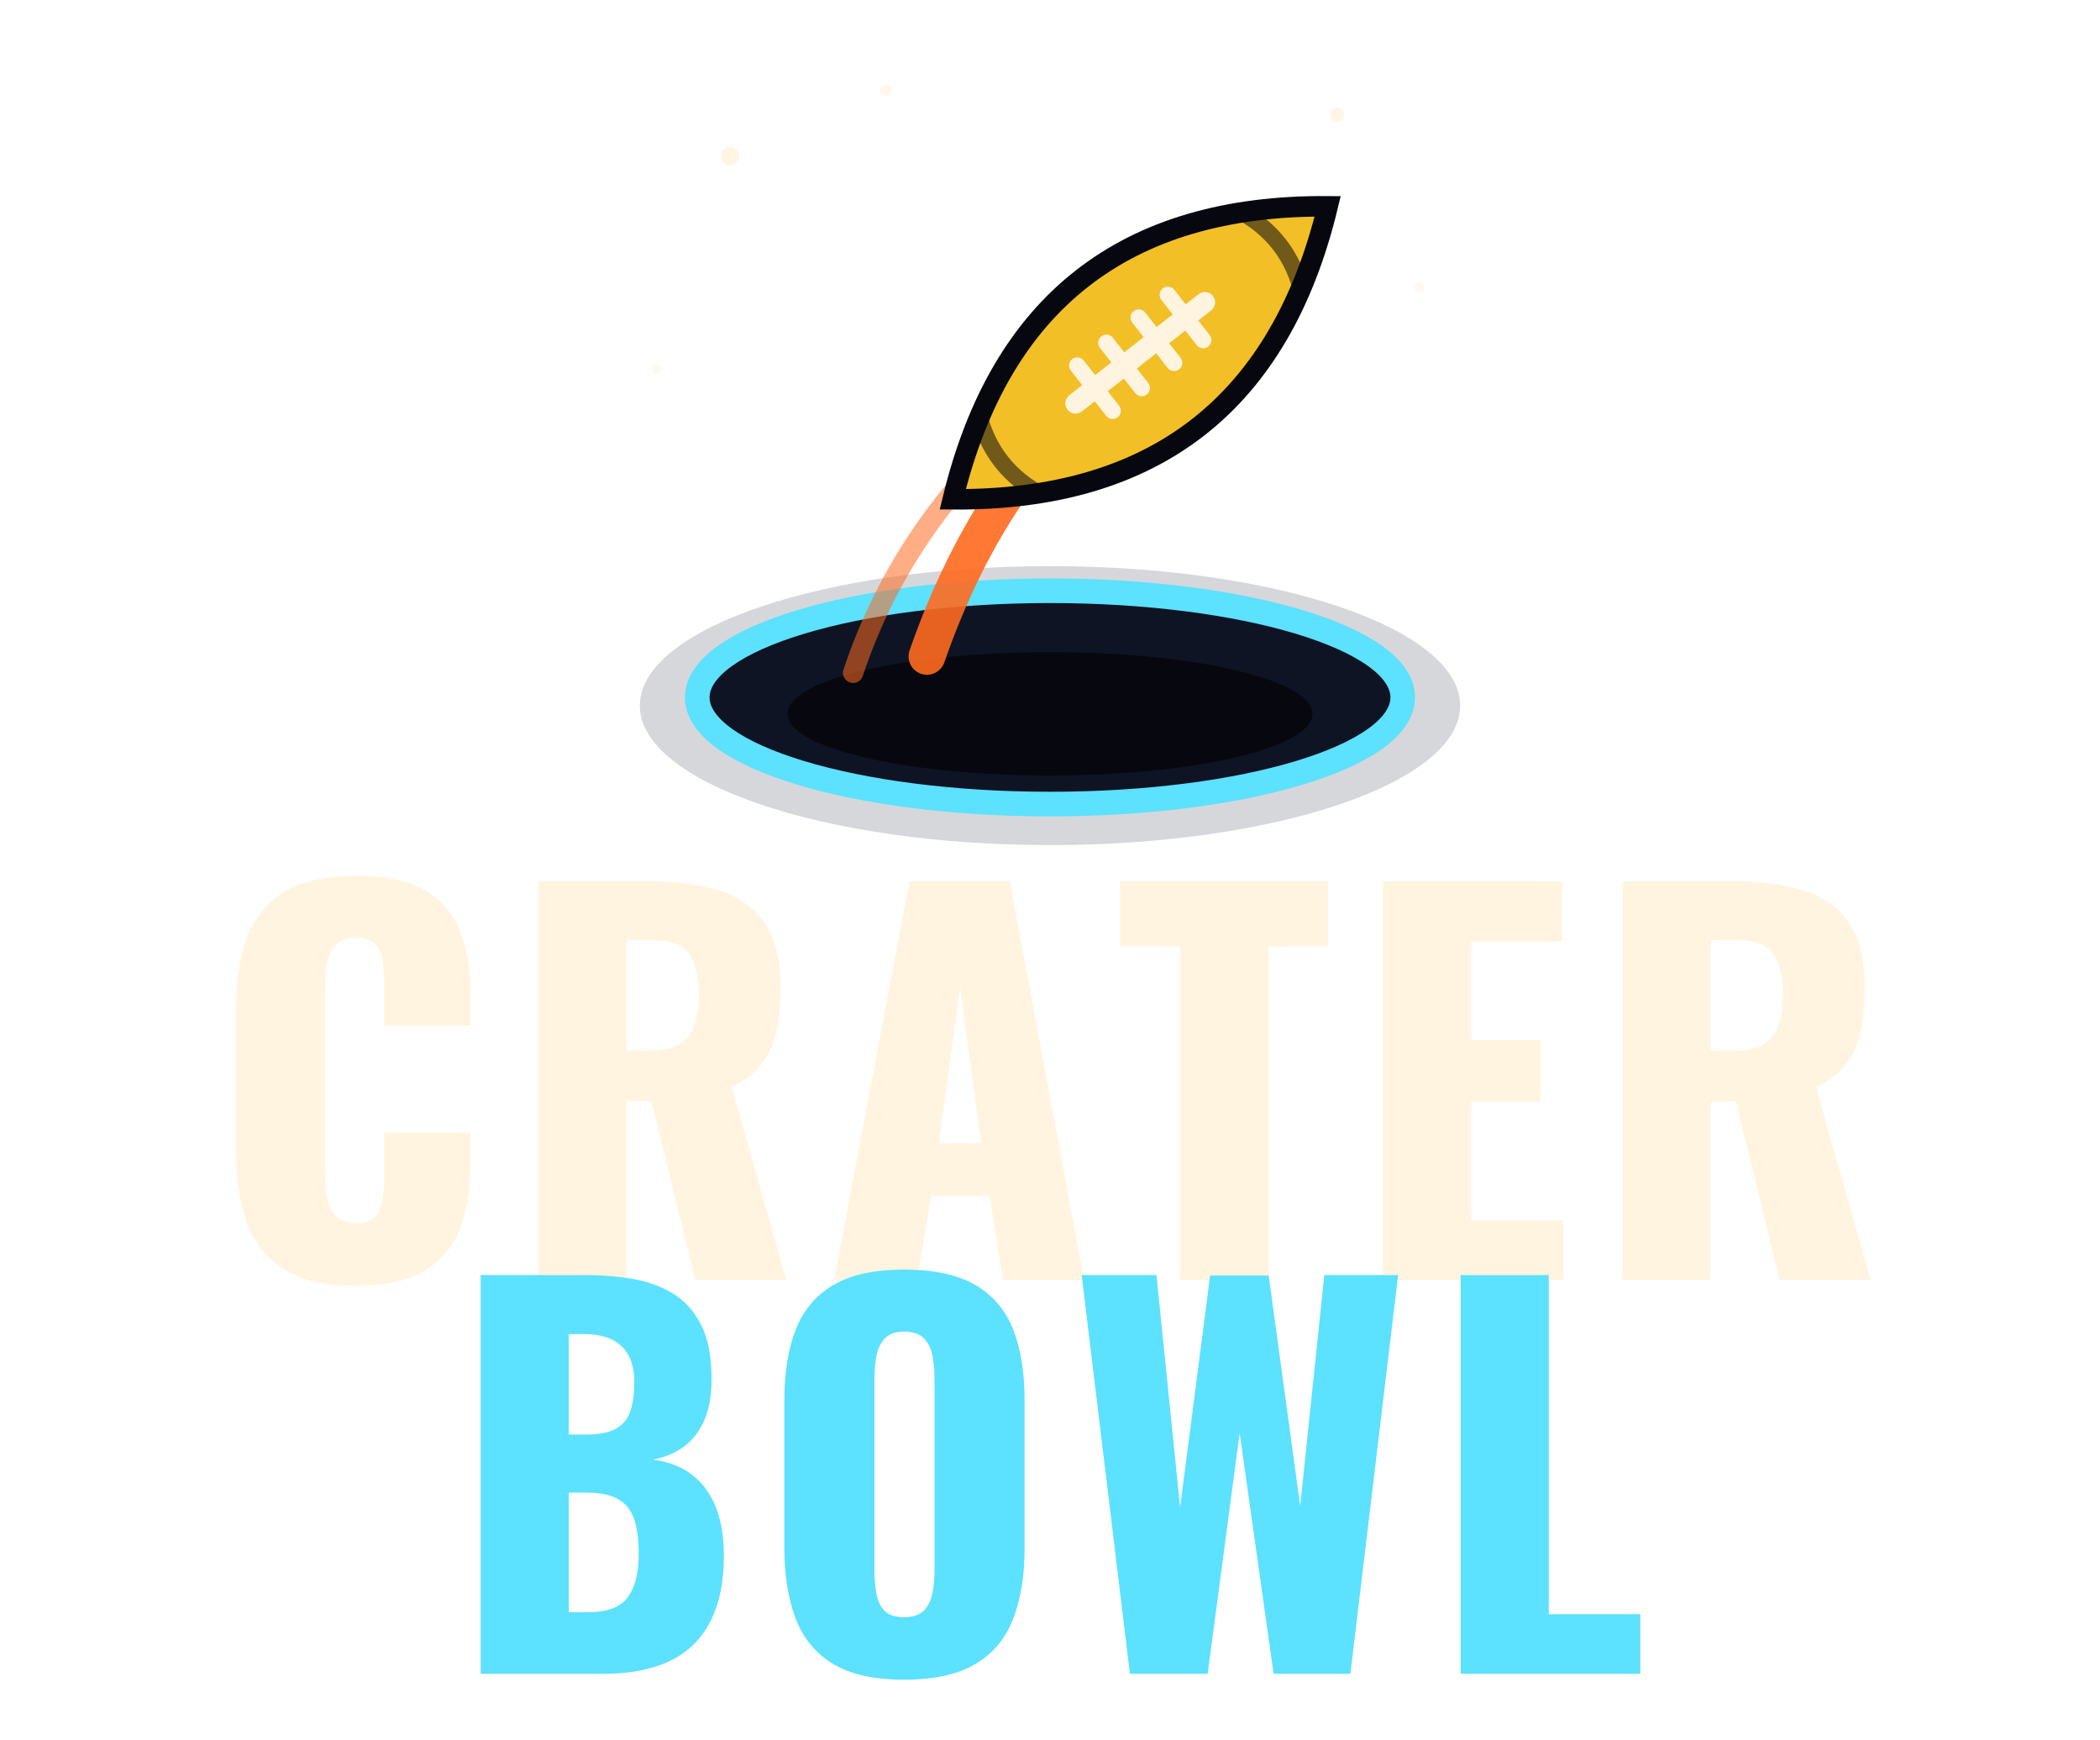
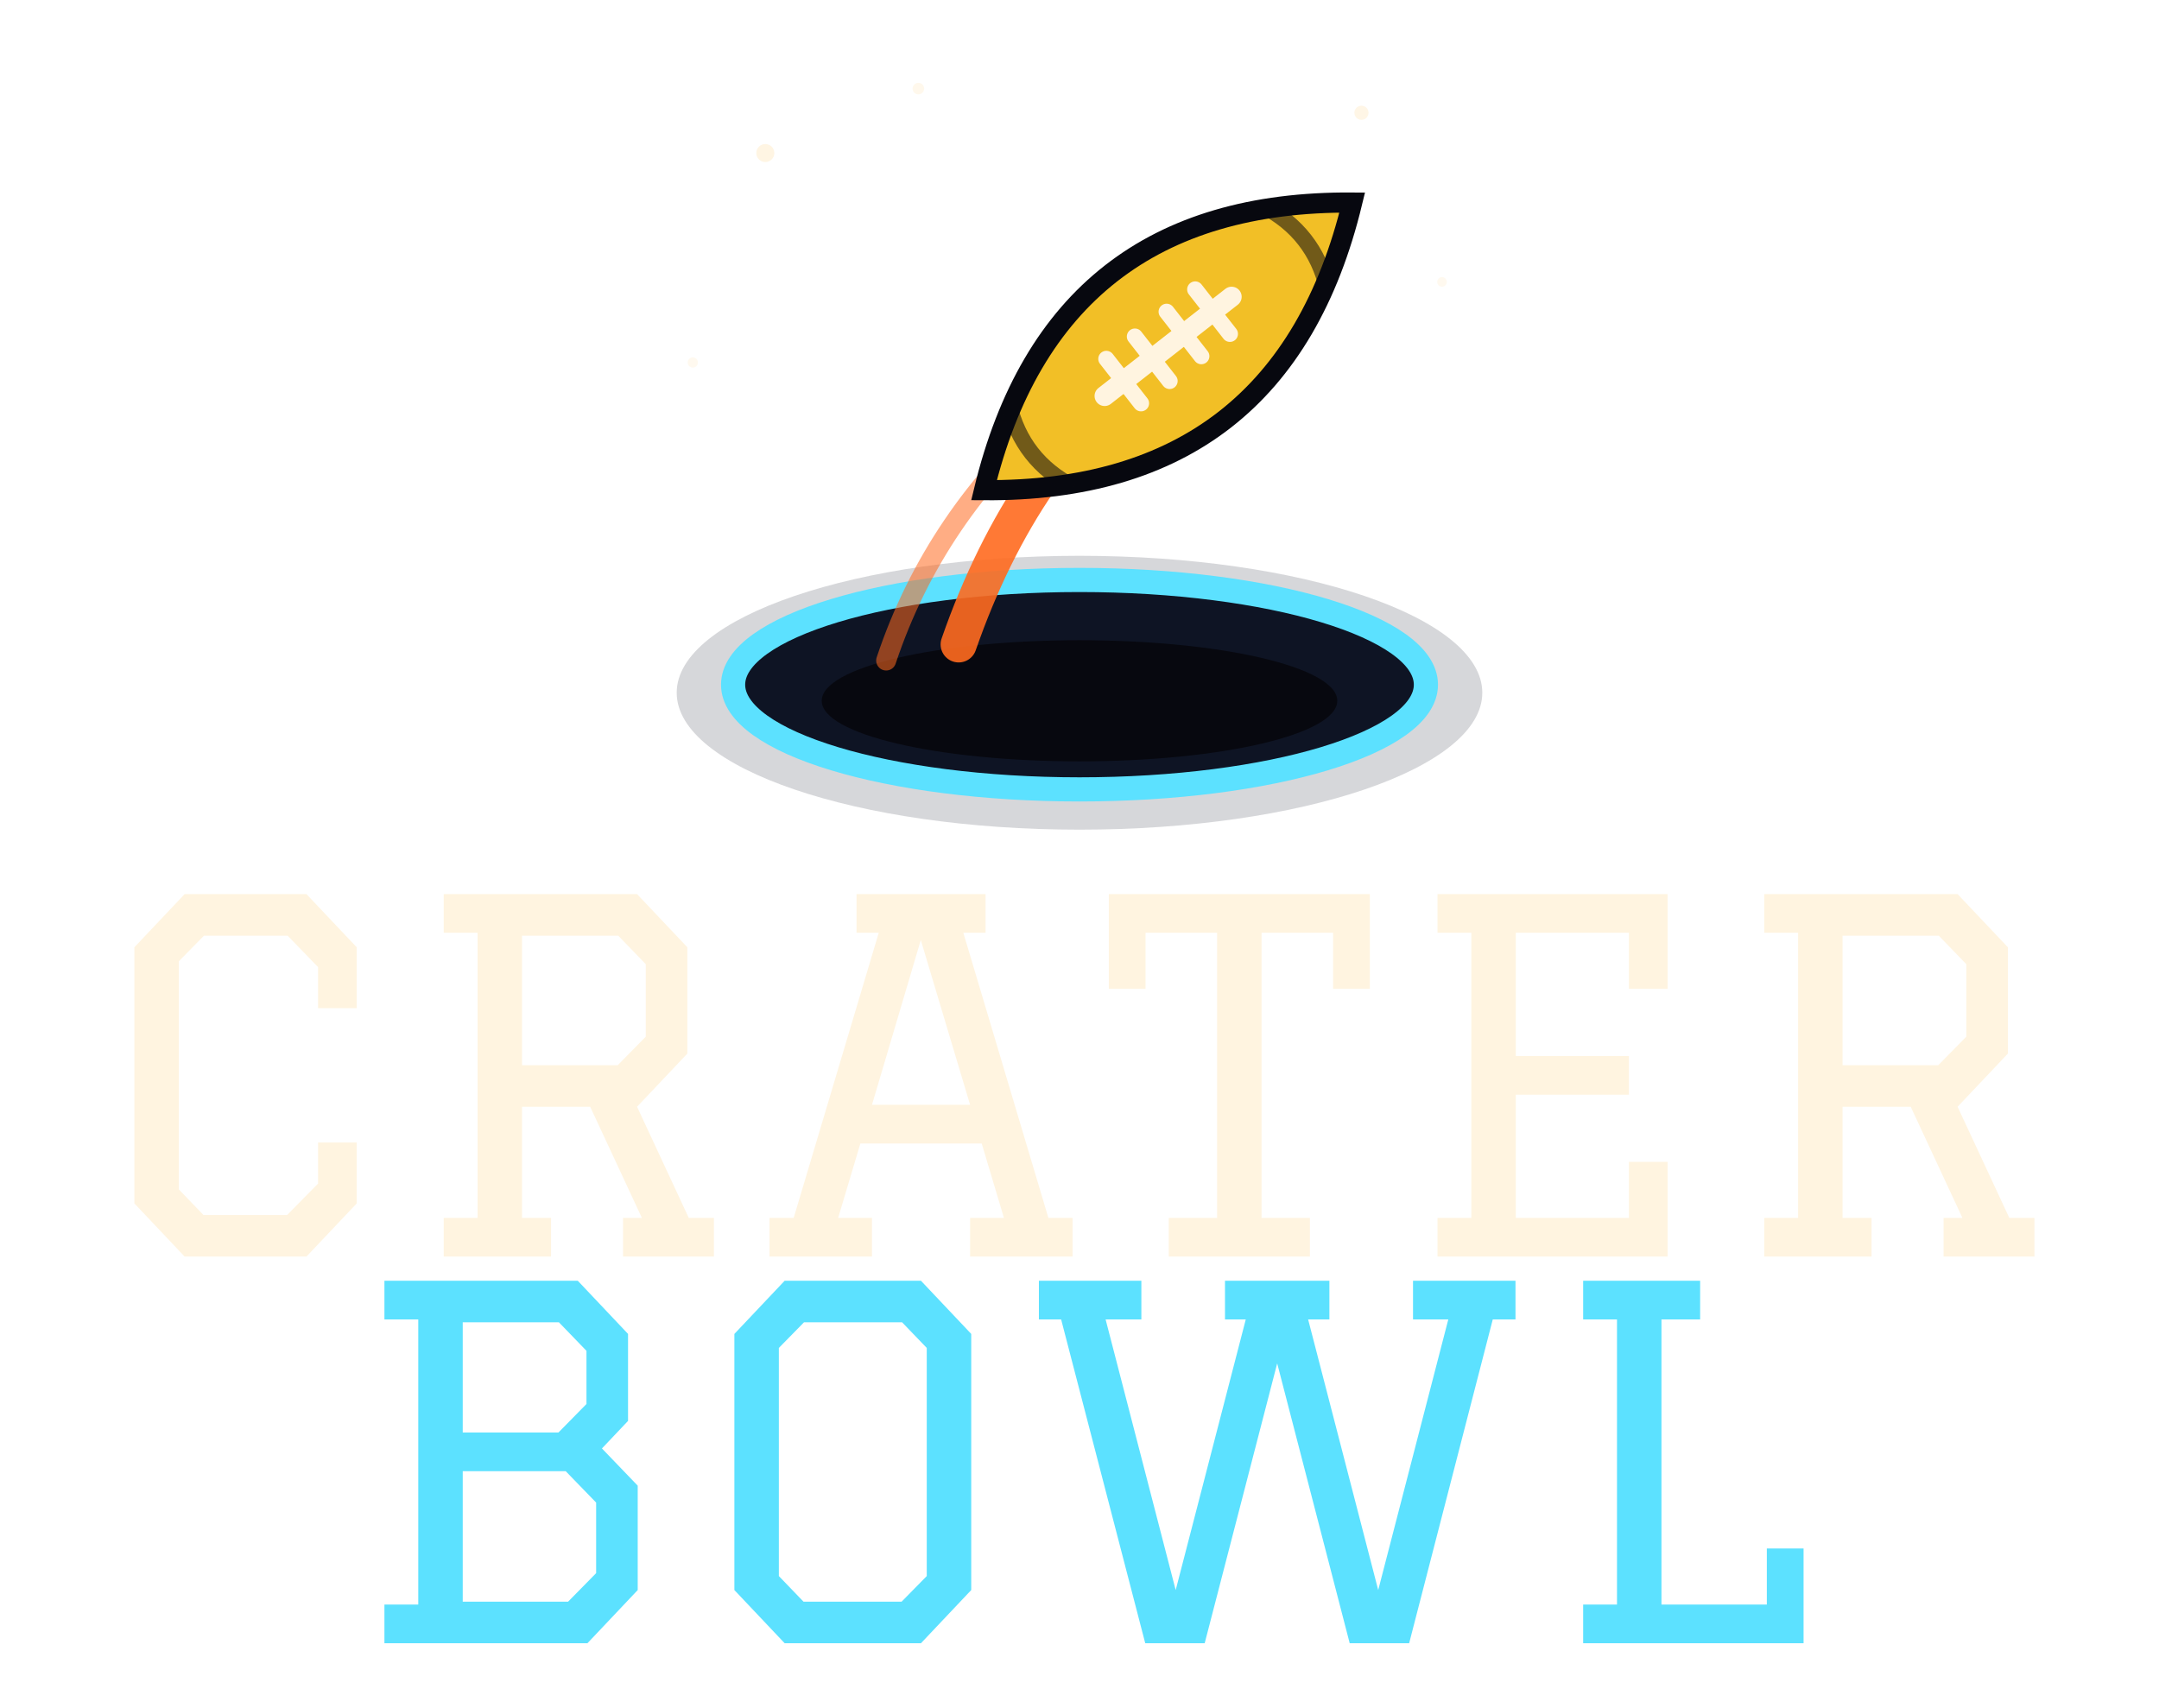
- <svg xmlns="http://www.w3.org/2000/svg" width="640" height="530" viewBox="0 0 640 530">
-   <circle cx="222.5" cy="47.5" r="2.8" fill="#FFF4E0" opacity="0.9" />
-   <circle cx="270.0" cy="27.5" r="1.8" fill="#FFF4E0" opacity="0.6" />
-   <circle cx="407.5" cy="35.0" r="2.2" fill="#FFF4E0" opacity="0.8" />
-   <circle cx="432.5" cy="87.5" r="1.5" fill="#FFF4E0" opacity="0.5" />
-   <circle cx="200.0" cy="112.5" r="1.6" fill="#FFF4E0" opacity="0.5" />
-   <ellipse cx="320" cy="215.0" rx="125.0" ry="42.5" fill="#8A8C94" opacity="0.35" />
-   <ellipse cx="320" cy="212.5" rx="107.5" ry="32.5" fill="#0E1424" stroke="#5CE1FF" stroke-width="7.5" />
-   <ellipse cx="320" cy="217.5" rx="80.0" ry="18.8" fill="#07080F" />
-   <path d="M 282.5 200.0 Q 302.5 142.5 342.5 112.5" stroke="#FF6A1F" stroke-width="11.2" stroke-linecap="round" fill="none" opacity="0.9" />
-   <path d="M 260.0 205.0 Q 275.0 160.0 312.5 127.5" stroke="#FF6A1F" stroke-width="6.2" stroke-linecap="round" fill="none" opacity="0.55" />
-   <g transform="translate(347.5 107.5) rotate(-38) scale(1.25)">
+ <svg xmlns="http://www.w3.org/2000/svg" width="670" height="530" viewBox="0 0 670 530">
+   <circle cx="237.5" cy="47.5" r="2.8" fill="#FFF4E0" opacity="0.9" />
+   <circle cx="285.0" cy="27.5" r="1.8" fill="#FFF4E0" opacity="0.6" />
+   <circle cx="422.5" cy="35.0" r="2.2" fill="#FFF4E0" opacity="0.8" />
+   <circle cx="447.5" cy="87.5" r="1.5" fill="#FFF4E0" opacity="0.5" />
+   <circle cx="215.0" cy="112.5" r="1.6" fill="#FFF4E0" opacity="0.5" />
+   <ellipse cx="335.0" cy="215.0" rx="125.0" ry="42.5" fill="#8A8C94" opacity="0.35" />
+   <ellipse cx="335.0" cy="212.5" rx="107.5" ry="32.5" fill="#0E1424" stroke="#5CE1FF" stroke-width="7.5" />
+   <ellipse cx="335.0" cy="217.5" rx="80.0" ry="18.8" fill="#07080F" />
+   <path d="M 297.5 200.0 Q 317.5 142.5 357.5 112.5" stroke="#FF6A1F" stroke-width="11.2" stroke-linecap="round" fill="none" opacity="0.9" />
+   <path d="M 275.0 205.0 Q 290.0 160.0 327.5 127.5" stroke="#FF6A1F" stroke-width="6.2" stroke-linecap="round" fill="none" opacity="0.55" />
+   <g transform="translate(362.5 107.5) rotate(-38) scale(1.25)">
    <path d="M -58 0 Q 0 -46 58 0 Q 0 46 -58 0 Z" fill="#F2BF26" stroke="#07080F" stroke-width="5" />
    <path d="M -40 -13 Q -46 0 -40 13 M 40 -13 Q 46 0 40 13" stroke="#07080F" stroke-width="4" fill="none" opacity="0.55" />
    <path d="M -20 0 L 20 0" stroke="#FFF4E0" stroke-width="5" stroke-linecap="round" />
    <path d="M -14 -7 L -14 7" stroke="#FFF4E0" stroke-width="4" stroke-linecap="round" />
    <path d="M -5 -7 L -5 7" stroke="#FFF4E0" stroke-width="4" stroke-linecap="round" />
    <path d="M 5 -7 L 5 7" stroke="#FFF4E0" stroke-width="4" stroke-linecap="round" />
    <path d="M 14 -7 L 14 7" stroke="#FFF4E0" stroke-width="4" stroke-linecap="round" />
  </g>
-   <path transform="translate(64.6 390)" d="M43.8 1.8Q30.0 1.8 21.975 -3.225Q13.95 -8.25 10.65 -17.325Q7.35 -26.4 7.35 -38.7V-82.5Q7.35 -95.1 10.65 -104.175Q13.95 -113.25 21.975 -118.2Q30.0 -123.15 43.8 -123.15Q57.3 -123.15 64.875 -118.725Q72.45 -114.3 75.6 -106.35Q78.75 -98.4 78.75 -88.05V-77.55H52.5V-89.7Q52.5 -93.3 52.125 -96.6Q51.75 -99.9 49.95 -102.075Q48.15 -104.25 43.8 -104.25Q39.6 -104.25 37.575 -102.0Q35.55 -99.75 35.025 -96.375Q34.5 -93.0 34.5 -89.25V-32.1Q34.5 -28.05 35.175 -24.675Q35.85 -21.3 37.875 -19.275Q39.9 -17.25 43.8 -17.25Q48.0 -17.25 49.8 -19.425Q51.6 -21.6 52.05 -25.05Q52.5 -28.5 52.5 -32.1V-44.85H78.75V-34.35Q78.75 -24.0 75.675 -15.825Q72.6 -7.65 65.025 -2.925Q57.45 1.8 43.8 1.8Z M99.45 0.0V-121.5H132.9Q145.2 -121.5 154.2 -118.8Q163.2 -116.1 168.225 -109.125Q173.25 -102.15 173.25 -89.4Q173.25 -81.9 172.05 -76.05Q170.85 -70.2 167.625 -65.925Q164.4 -61.65 158.4 -58.8L175.05 0.0H147.3L133.95 -54.45H126.3V0.0ZM126.3 -69.9H133.8Q139.5 -69.9 142.65 -71.925Q145.8 -73.95 147.075 -77.775Q148.35 -81.6 148.35 -87.0Q148.35 -94.8 145.5 -99.15Q142.65 -103.5 135.0 -103.5H126.3Z M189.6 0.0 212.55 -121.5H243.15L265.8 0.0H241.05L237.0 -25.65H219.15L214.95 0.0ZM221.55 -41.7H234.45L228.0 -89.1Z M295.05 0.0V-101.55H276.75V-121.5H340.2V-101.55H322.05V0.0Z M356.85 0.0V-121.5H411.45V-103.2H383.7V-73.05H404.85V-54.45H383.7V-18.15H411.75V0.0Z M429.9 0.0V-121.5H463.35Q475.65 -121.5 484.65 -118.8Q493.65 -116.1 498.675 -109.125Q503.7 -102.15 503.7 -89.4Q503.7 -81.9 502.5 -76.05Q501.3 -70.2 498.075 -65.925Q494.85 -61.65 488.85 -58.8L505.5 0.0H477.75L464.4 -54.45H456.75V0.0ZM456.75 -69.9H464.25Q469.95 -69.9 473.1 -71.925Q476.25 -73.95 477.525 -77.775Q478.8 -81.6 478.8 -87.0Q478.8 -94.8 475.95 -99.15Q473.1 -103.5 465.45 -103.5H456.75Z" fill="#FFF4E0" />
-   <path transform="translate(137.5 510)" d="M9.0 0.0V-121.5H40.65Q48.45 -121.5 55.425 -120.3Q62.4 -119.1 67.8 -115.725Q73.2 -112.35 76.275 -106.125Q79.35 -99.9 79.35 -89.7Q79.35 -82.35 77.175 -77.325Q75.0 -72.3 71.025 -69.3Q67.05 -66.3 61.5 -65.25Q68.55 -64.35 73.35 -60.675Q78.15 -57.0 80.625 -50.85Q83.1 -44.7 83.1 -36.0Q83.1 -26.55 80.625 -19.725Q78.15 -12.9 73.5 -8.55Q68.85 -4.2 62.025 -2.1Q55.2 0.0 46.35 0.0ZM35.85 -18.75H41.55Q50.4 -18.75 53.775 -23.25Q57.15 -27.75 57.15 -36.45Q57.15 -43.35 55.65 -47.4Q54.15 -51.45 50.7 -53.325Q47.25 -55.2 41.4 -55.2H35.85ZM35.85 -72.9H41.1Q47.25 -72.9 50.4 -74.775Q53.55 -76.65 54.675 -80.25Q55.8 -83.85 55.8 -88.95Q55.8 -93.75 54.075 -96.975Q52.35 -100.2 48.975 -101.85Q45.6 -103.5 40.5 -103.5H35.85Z M138.0 1.8Q124.35 1.8 116.4 -3.0Q108.45 -7.8 105.0 -16.8Q101.55 -25.8 101.55 -38.25V-83.4Q101.55 -96.0 105.0 -104.85Q108.45 -113.7 116.4 -118.425Q124.35 -123.15 138.0 -123.15Q151.8 -123.15 159.825 -118.425Q167.85 -113.7 171.3 -104.85Q174.75 -96.0 174.75 -83.4V-38.25Q174.75 -25.8 171.3 -16.8Q167.85 -7.8 159.825 -3.0Q151.8 1.8 138.0 1.8ZM138.0 -17.25Q142.2 -17.25 144.15 -19.35Q146.1 -21.45 146.7 -24.75Q147.3 -28.05 147.3 -31.5V-90.0Q147.3 -93.6 146.7 -96.825Q146.1 -100.05 144.15 -102.15Q142.2 -104.25 138.0 -104.25Q134.1 -104.25 132.15 -102.15Q130.2 -100.05 129.6 -96.825Q129.0 -93.6 129.0 -90.0V-31.5Q129.0 -28.05 129.525 -24.75Q130.05 -21.45 131.925 -19.35Q133.8 -17.25 138.0 -17.25Z M206.85 0.0 192.15 -121.5H214.95L222.15 -50.7L231.3 -121.35H249.15L258.75 -51.15L266.1 -121.5H288.6L274.05 0.0H250.65L240.3 -73.35L230.55 0.0Z M307.65 0.0V-121.5H334.5V-18.15H362.4V0.0Z" fill="#5CE1FF" />
+   <path transform="translate(29.7 390)" d="M33.45 -12.9H59.4L69.0 -22.65V-35.4H81.0V-16.5L65.4 0.0H27.6L12.0 -16.5V-96.0L27.6 -112.5H65.4L81.0 -96.0V-77.1H69.0V-89.85L59.55 -99.6H33.6L25.8 -91.65V-20.85Z M108.0 -112.5H168.0L183.6 -96.0V-63.0L168.0 -46.5L184.05 -12.0H191.85V0.0H163.65V-12.0H169.5L153.45 -46.5H132.3V-12.0H141.3V0.0H108.0V-12.0H118.5V-100.5H108.0ZM162.0 -59.4 170.7 -68.25V-90.75L162.15 -99.6H132.3V-59.4Z M236.1 -112.5H276.15V-100.5H269.25L295.65 -12.0H303.15V0.0H271.35V-12.0H281.85L274.95 -35.1H237.3L230.4 -12.0H240.9V0.0H209.1V-12.0H216.6L243.0 -100.5H236.1ZM256.05 -98.25 240.9 -47.1H271.35Z M376.8 0.0H333.0V-12.0H348.0V-100.5H325.8V-83.1H314.4V-112.5H395.4V-83.1H384.0V-100.5H361.8V-12.0H376.8Z M416.4 -112.5H487.8V-83.1H475.8V-100.5H440.7V-62.25H475.8V-50.25H440.7V-12.0H475.8V-29.4H487.8V0.0H416.4V-12.0H426.9V-100.5H416.4Z M517.8 -112.5H577.8L593.4 -96.0V-63.0L577.8 -46.5L593.85 -12.0H601.65V0.0H573.45V-12.0H579.3L563.25 -46.5H542.1V-12.0H551.1V0.0H517.8V-12.0H528.3V-100.5H517.8ZM571.8 -59.4 580.5 -68.25V-90.75L571.95 -99.6H542.1V-59.4Z" fill="#FFF4E0" />
+   <path transform="translate(107.3 510)" d="M12.0 -112.5H72.0L87.6 -96.0V-69.0L79.5 -60.45L90.6 -48.9V-16.5L75.0 0.0H12.0V-12.0H22.5V-100.5H12.0ZM66.0 -65.4 74.7 -74.25V-90.75L66.15 -99.6H36.3V-65.4ZM69.0 -12.9 77.7 -21.75V-43.65L68.25 -53.4H36.3V-12.9Z M136.2 0.0 120.6 -16.5V-96.0L136.2 -112.5H178.5L194.1 -96.0V-16.5L178.5 0.0ZM142.05 -12.9H172.5L180.3 -20.85V-91.65L172.65 -99.6H142.2L134.4 -91.65V-20.85Z M248.1 0.0 222.0 -100.5H215.1V-112.5H246.9V-100.5H235.8L257.55 -16.5L279.3 -100.5H272.85V-112.5H305.25V-100.5H298.65L320.4 -16.5L342.15 -100.5H331.2V-112.5H363.0V-100.5H355.95L330.0 0.0H311.55L289.05 -86.85L266.55 0.0Z M384.0 -112.5H420.3V-100.5H408.3V-12.0H441.0V-29.4H452.4V0.0H384.0V-12.0H394.5V-100.5H384.0Z" fill="#5CE1FF" />
</svg>
